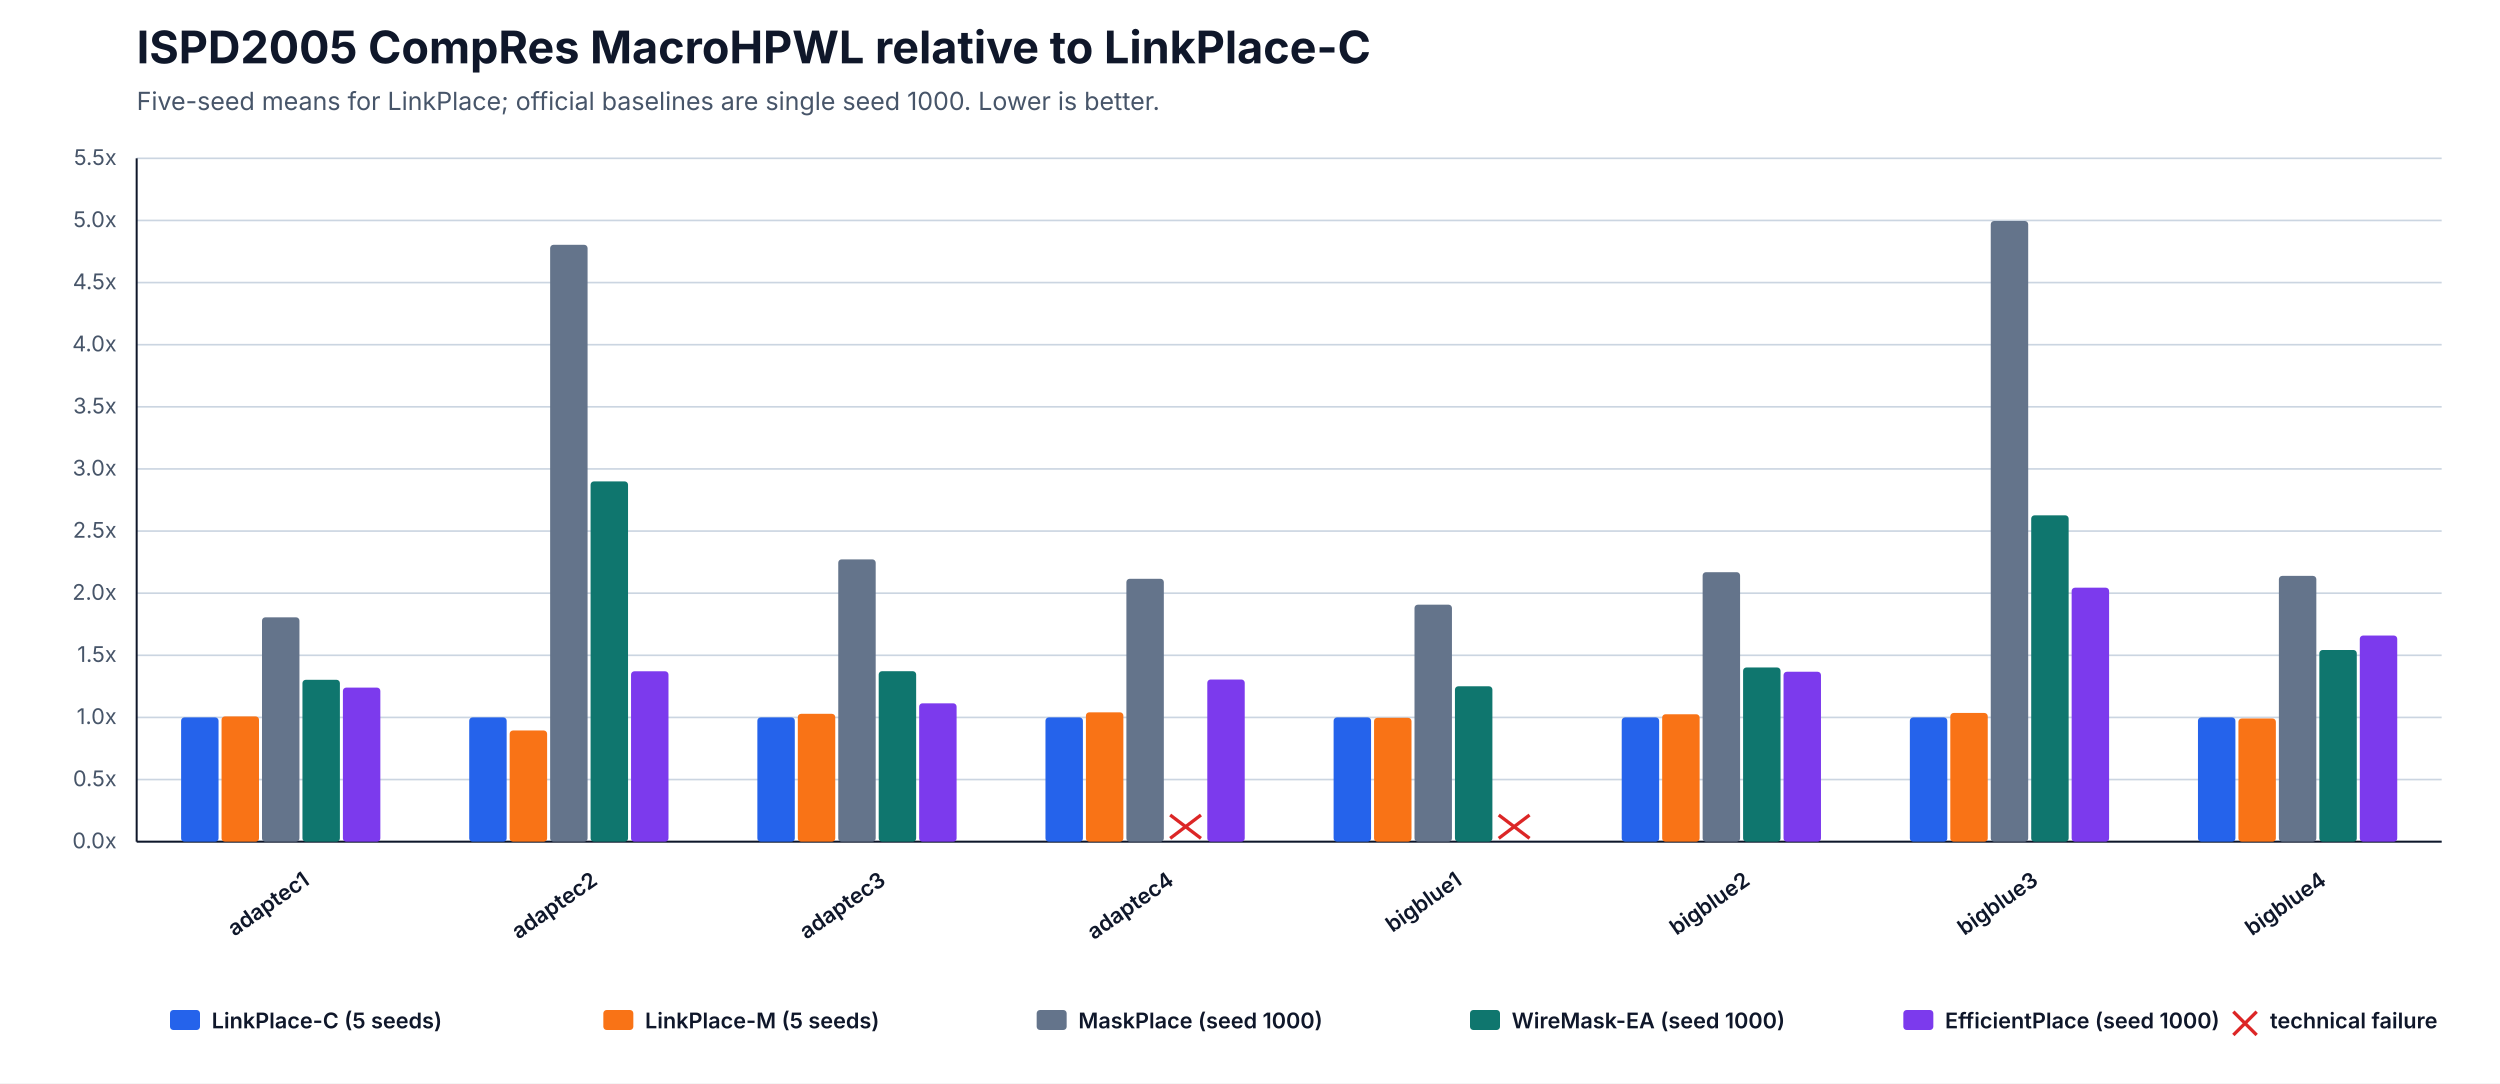
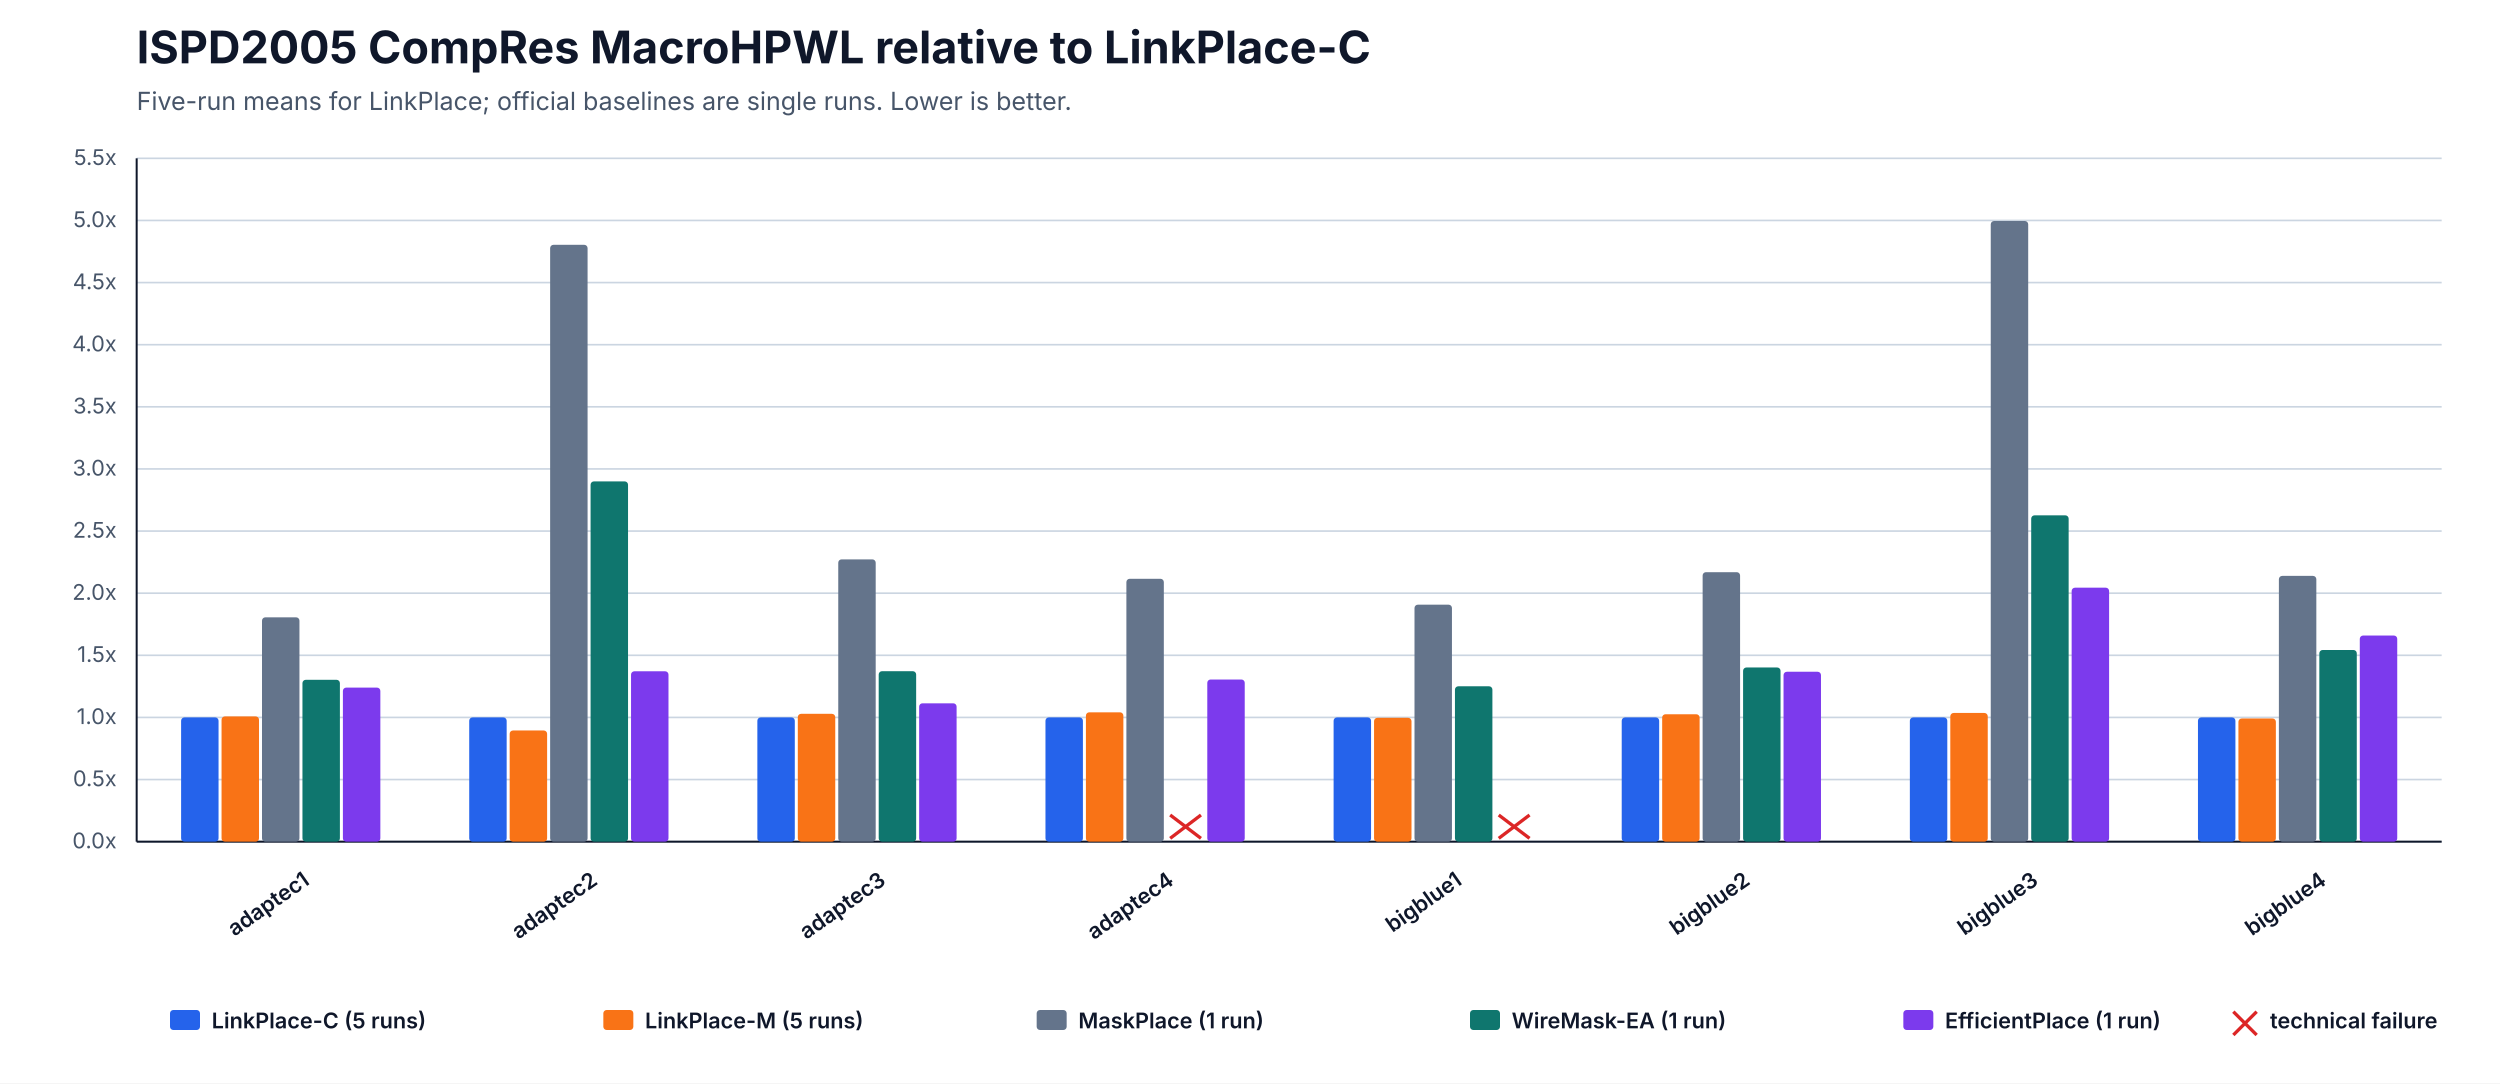
<svg xmlns="http://www.w3.org/2000/svg" width="1500" height="650" viewBox="0 0 1500 650" role="img" aria-labelledby="title desc">
  <style>text { font-family: Inter, ui-sans-serif, system-ui, -apple-system, 'Segoe UI', Arial, sans-serif; fill: #0F172A; }
    .title { font-size: 27px; font-weight: 700; }
    .subtitle { font-size: 15px; fill: #475569; }
    .axis { font-size: 13px; fill: #475569; }
    .label { font-size: 13px; font-weight: 600; }
    .small { font-size: 12px; fill: #475569; }
    .legend { font-size: 13px; font-weight: 600; }</style>
  <rect width="1500" height="650" fill="#FFFFFF" />
  <text x="82.00" y="38.00" class="title" text-anchor="start">ISPD2005 CompRes MacroHPWL relative to LinkPlace-C</text>
-   <text x="82.00" y="66.00" class="subtitle" text-anchor="start">Five-seed means for LinkPlace; official baselines are single seed 1000. Lower is better.</text>
+   <text x="82.00" y="66.00" class="subtitle" text-anchor="start">Five-run means for LinkPlace; official baselines are single runs. Lower is better.</text>
  <line x1="82.00" y1="505.00" x2="1465.00" y2="505.00" stroke="#CBD5E1" stroke-width="1" />
  <text x="70.00" y="509.00" class="axis" text-anchor="end">0.0x</text>
  <line x1="82.00" y1="467.73" x2="1465.00" y2="467.73" stroke="#CBD5E1" stroke-width="1" />
  <text x="70.00" y="471.73" class="axis" text-anchor="end">0.5x</text>
  <line x1="82.00" y1="430.45" x2="1465.00" y2="430.45" stroke="#CBD5E1" stroke-width="1" />
  <text x="70.00" y="434.45" class="axis" text-anchor="end">1.0x</text>
  <line x1="82.00" y1="393.18" x2="1465.00" y2="393.18" stroke="#CBD5E1" stroke-width="1" />
  <text x="70.00" y="397.18" class="axis" text-anchor="end">1.5x</text>
  <line x1="82.00" y1="355.91" x2="1465.00" y2="355.91" stroke="#CBD5E1" stroke-width="1" />
  <text x="70.00" y="359.91" class="axis" text-anchor="end">2.0x</text>
  <line x1="82.00" y1="318.64" x2="1465.00" y2="318.64" stroke="#CBD5E1" stroke-width="1" />
  <text x="70.00" y="322.64" class="axis" text-anchor="end">2.5x</text>
  <line x1="82.00" y1="281.36" x2="1465.00" y2="281.36" stroke="#CBD5E1" stroke-width="1" />
  <text x="70.00" y="285.36" class="axis" text-anchor="end">3.0x</text>
  <line x1="82.00" y1="244.09" x2="1465.00" y2="244.09" stroke="#CBD5E1" stroke-width="1" />
  <text x="70.00" y="248.09" class="axis" text-anchor="end">3.5x</text>
  <line x1="82.00" y1="206.82" x2="1465.00" y2="206.82" stroke="#CBD5E1" stroke-width="1" />
  <text x="70.00" y="210.82" class="axis" text-anchor="end">4.0x</text>
  <line x1="82.00" y1="169.55" x2="1465.00" y2="169.55" stroke="#CBD5E1" stroke-width="1" />
  <text x="70.00" y="173.55" class="axis" text-anchor="end">4.5x</text>
  <line x1="82.00" y1="132.27" x2="1465.00" y2="132.27" stroke="#CBD5E1" stroke-width="1" />
  <text x="70.00" y="136.27" class="axis" text-anchor="end">5.0x</text>
  <line x1="82.00" y1="95.00" x2="1465.00" y2="95.00" stroke="#CBD5E1" stroke-width="1" />
  <text x="70.00" y="99.00" class="axis" text-anchor="end">5.5x</text>
  <line x1="82.00" y1="95.00" x2="82.00" y2="505.00" stroke="#0F172A" stroke-width="1.2" />
  <line x1="82.00" y1="505.00" x2="1465.00" y2="505.00" stroke="#0F172A" stroke-width="1.2" />
  <rect x="108.66" y="430.45" width="22.47" height="74.55" rx="2" fill="#2563EB" />
  <rect x="132.93" y="429.84" width="22.47" height="75.16" rx="2" fill="#F97316" />
  <rect x="157.20" y="370.40" width="22.47" height="134.60" rx="2" fill="#64748B" />
  <rect x="181.47" y="407.88" width="22.47" height="97.12" rx="2" fill="#0F766E" />
  <rect x="205.74" y="412.56" width="22.47" height="92.44" rx="2" fill="#7C3AED" />
  <text x="186.44" y="530.00" class="label" text-anchor="end" transform="rotate(-35.0 186.44 530.00)">adaptec1</text>
  <rect x="281.53" y="430.45" width="22.47" height="74.55" rx="2" fill="#2563EB" />
  <rect x="305.80" y="438.29" width="22.47" height="66.71" rx="2" fill="#F97316" />
  <rect x="330.08" y="146.89" width="22.47" height="358.11" rx="2" fill="#64748B" />
  <rect x="354.35" y="288.84" width="22.47" height="216.16" rx="2" fill="#0F766E" />
  <rect x="378.62" y="402.77" width="22.47" height="102.23" rx="2" fill="#7C3AED" />
  <text x="359.31" y="530.00" class="label" text-anchor="end" transform="rotate(-35.0 359.31 530.00)">adaptec2</text>
  <rect x="454.41" y="430.45" width="22.47" height="74.55" rx="2" fill="#2563EB" />
  <rect x="478.68" y="428.29" width="22.47" height="76.71" rx="2" fill="#F97316" />
  <rect x="502.95" y="335.63" width="22.47" height="169.37" rx="2" fill="#64748B" />
  <rect x="527.22" y="402.71" width="22.47" height="102.29" rx="2" fill="#0F766E" />
  <rect x="551.49" y="421.98" width="22.47" height="83.02" rx="2" fill="#7C3AED" />
  <text x="532.19" y="530.00" class="label" text-anchor="end" transform="rotate(-35.0 532.19 530.00)">adaptec3</text>
  <rect x="627.28" y="430.45" width="22.47" height="74.55" rx="2" fill="#2563EB" />
  <rect x="651.55" y="427.39" width="22.47" height="77.61" rx="2" fill="#F97316" />
  <rect x="675.83" y="347.27" width="22.47" height="157.73" rx="2" fill="#64748B" />
  <line x1="702.10" y1="489.00" x2="720.57" y2="503.00" stroke="#DC2626" stroke-width="2" />
  <line x1="702.10" y1="503.00" x2="720.57" y2="489.00" stroke="#DC2626" stroke-width="2" />
  <rect x="724.37" y="407.70" width="22.47" height="97.30" rx="2" fill="#7C3AED" />
  <text x="705.06" y="530.00" class="label" text-anchor="end" transform="rotate(-35.0 705.06 530.00)">adaptec4</text>
  <rect x="800.16" y="430.45" width="22.47" height="74.55" rx="2" fill="#2563EB" />
  <rect x="824.43" y="430.70" width="22.47" height="74.30" rx="2" fill="#F97316" />
  <rect x="848.70" y="362.81" width="22.47" height="142.19" rx="2" fill="#64748B" />
  <rect x="872.97" y="411.77" width="22.47" height="93.23" rx="2" fill="#0F766E" />
  <line x1="899.24" y1="489.00" x2="917.72" y2="503.00" stroke="#DC2626" stroke-width="2" />
  <line x1="899.24" y1="503.00" x2="917.72" y2="489.00" stroke="#DC2626" stroke-width="2" />
  <text x="877.94" y="530.00" class="label" text-anchor="end" transform="rotate(-35.0 877.94 530.00)">bigblue1</text>
  <rect x="973.03" y="430.45" width="22.47" height="74.55" rx="2" fill="#2563EB" />
  <rect x="997.30" y="428.55" width="22.47" height="76.45" rx="2" fill="#F97316" />
  <rect x="1021.58" y="343.30" width="22.47" height="161.70" rx="2" fill="#64748B" />
  <rect x="1045.85" y="400.49" width="22.47" height="104.51" rx="2" fill="#0F766E" />
  <rect x="1070.12" y="403.06" width="22.47" height="101.94" rx="2" fill="#7C3AED" />
  <text x="1050.81" y="530.00" class="label" text-anchor="end" transform="rotate(-35.0 1050.81 530.00)">bigblue2</text>
  <rect x="1145.91" y="430.45" width="22.47" height="74.55" rx="2" fill="#2563EB" />
  <rect x="1170.18" y="427.78" width="22.47" height="77.22" rx="2" fill="#F97316" />
  <rect x="1194.45" y="132.60" width="22.47" height="372.40" rx="2" fill="#64748B" />
  <rect x="1218.72" y="309.20" width="22.47" height="195.80" rx="2" fill="#0F766E" />
  <rect x="1242.99" y="352.61" width="22.47" height="152.39" rx="2" fill="#7C3AED" />
  <text x="1223.69" y="530.00" class="label" text-anchor="end" transform="rotate(-35.0 1223.69 530.00)">bigblue3</text>
  <rect x="1318.78" y="430.45" width="22.47" height="74.55" rx="2" fill="#2563EB" />
  <rect x="1343.05" y="431.09" width="22.47" height="73.91" rx="2" fill="#F97316" />
  <rect x="1367.33" y="345.54" width="22.47" height="159.46" rx="2" fill="#64748B" />
  <rect x="1391.60" y="389.99" width="22.47" height="115.01" rx="2" fill="#0F766E" />
  <rect x="1415.87" y="381.32" width="22.47" height="123.68" rx="2" fill="#7C3AED" />
  <text x="1396.56" y="530.00" class="label" text-anchor="end" transform="rotate(-35.0 1396.56 530.00)">bigblue4</text>
  <rect x="102.00" y="606.00" width="18.00" height="12.00" rx="2" fill="#2563EB" />
-   <text x="127.00" y="617.00" class="legend" text-anchor="start">LinkPlace-C (5 seeds)</text>
+   <text x="127.00" y="617.00" class="legend" text-anchor="start">LinkPlace-C (5 runs)</text>
  <rect x="362.00" y="606.00" width="18.00" height="12.00" rx="2" fill="#F97316" />
-   <text x="387.00" y="617.00" class="legend" text-anchor="start">LinkPlace-M (5 seeds)</text>
+   <text x="387.00" y="617.00" class="legend" text-anchor="start">LinkPlace-M (5 runs)</text>
  <rect x="622.00" y="606.00" width="18.00" height="12.00" rx="2" fill="#64748B" />
-   <text x="647.00" y="617.00" class="legend" text-anchor="start">MaskPlace (seed 1000)</text>
+   <text x="647.00" y="617.00" class="legend" text-anchor="start">MaskPlace (1 run)</text>
  <rect x="882.00" y="606.00" width="18.00" height="12.00" rx="2" fill="#0F766E" />
-   <text x="907.00" y="617.00" class="legend" text-anchor="start">WireMask-EA (seed 1000)</text>
+   <text x="907.00" y="617.00" class="legend" text-anchor="start">WireMask-EA (1 run)</text>
  <rect x="1142.00" y="606.00" width="18.00" height="12.00" rx="2" fill="#7C3AED" />
-   <text x="1167.00" y="617.00" class="legend" text-anchor="start">EfficientPlace (seed 1000)</text>
+   <text x="1167.00" y="617.00" class="legend" text-anchor="start">EfficientPlace (1 run)</text>
  <line x1="1340.00" y1="607.00" x2="1354.00" y2="621.00" stroke="#DC2626" stroke-width="2" />
  <line x1="1340.00" y1="621.00" x2="1354.00" y2="607.00" stroke="#DC2626" stroke-width="2" />
  <text x="1362.00" y="617.00" class="legend" text-anchor="start">technical failure</text>
</svg>
